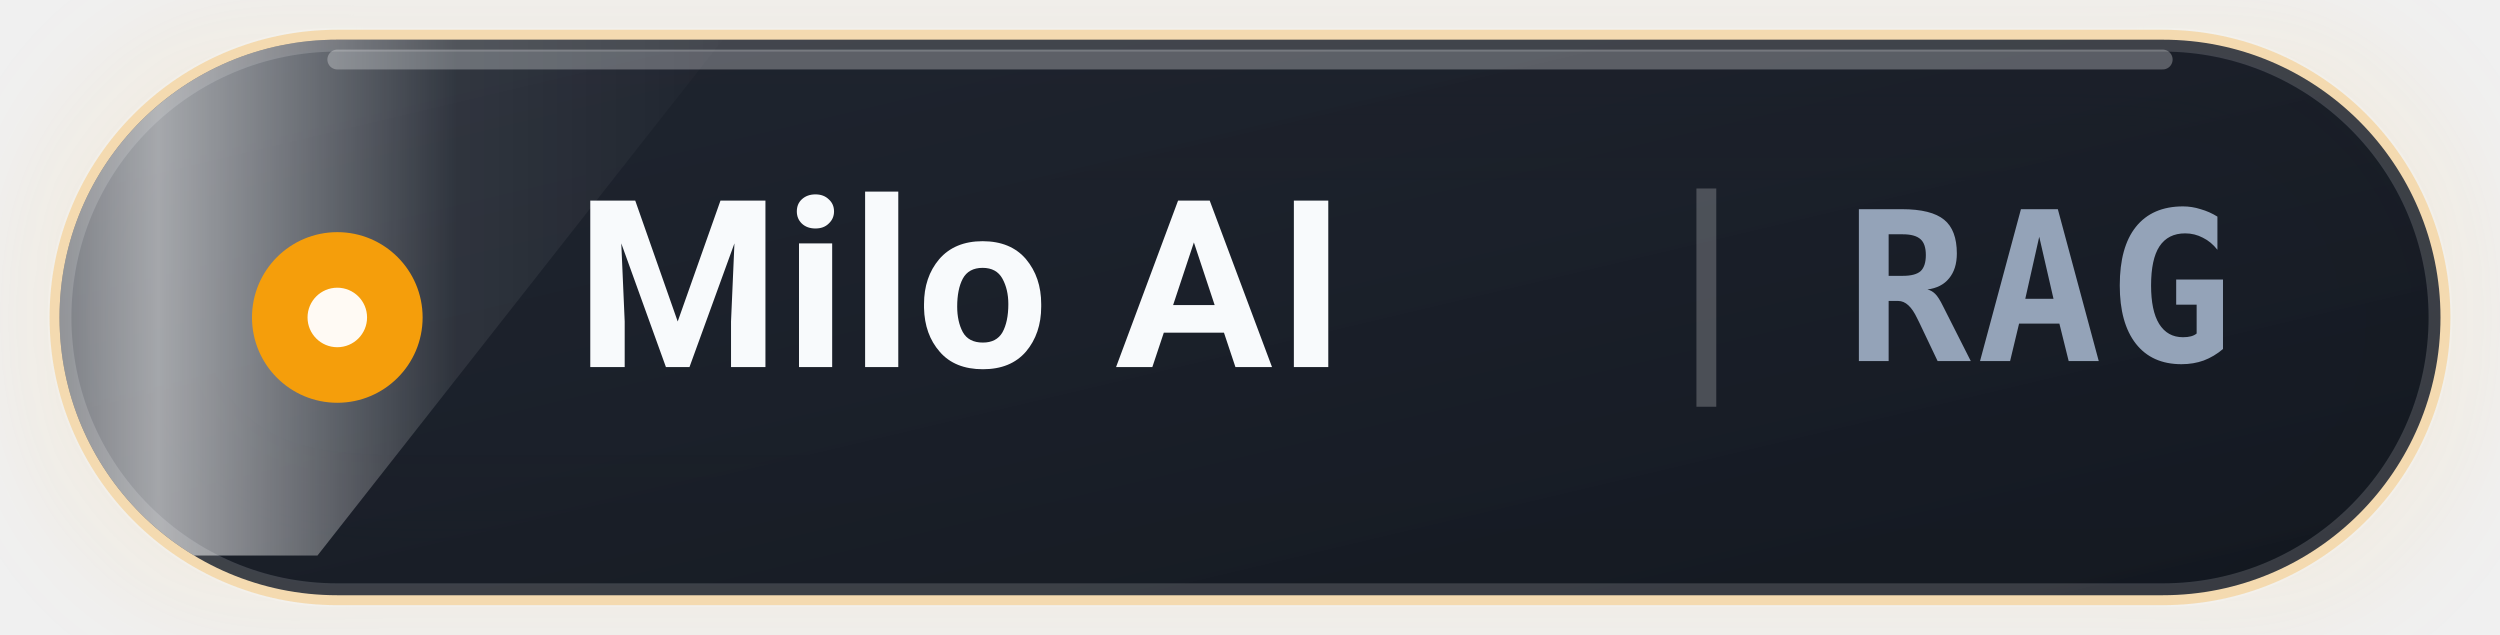
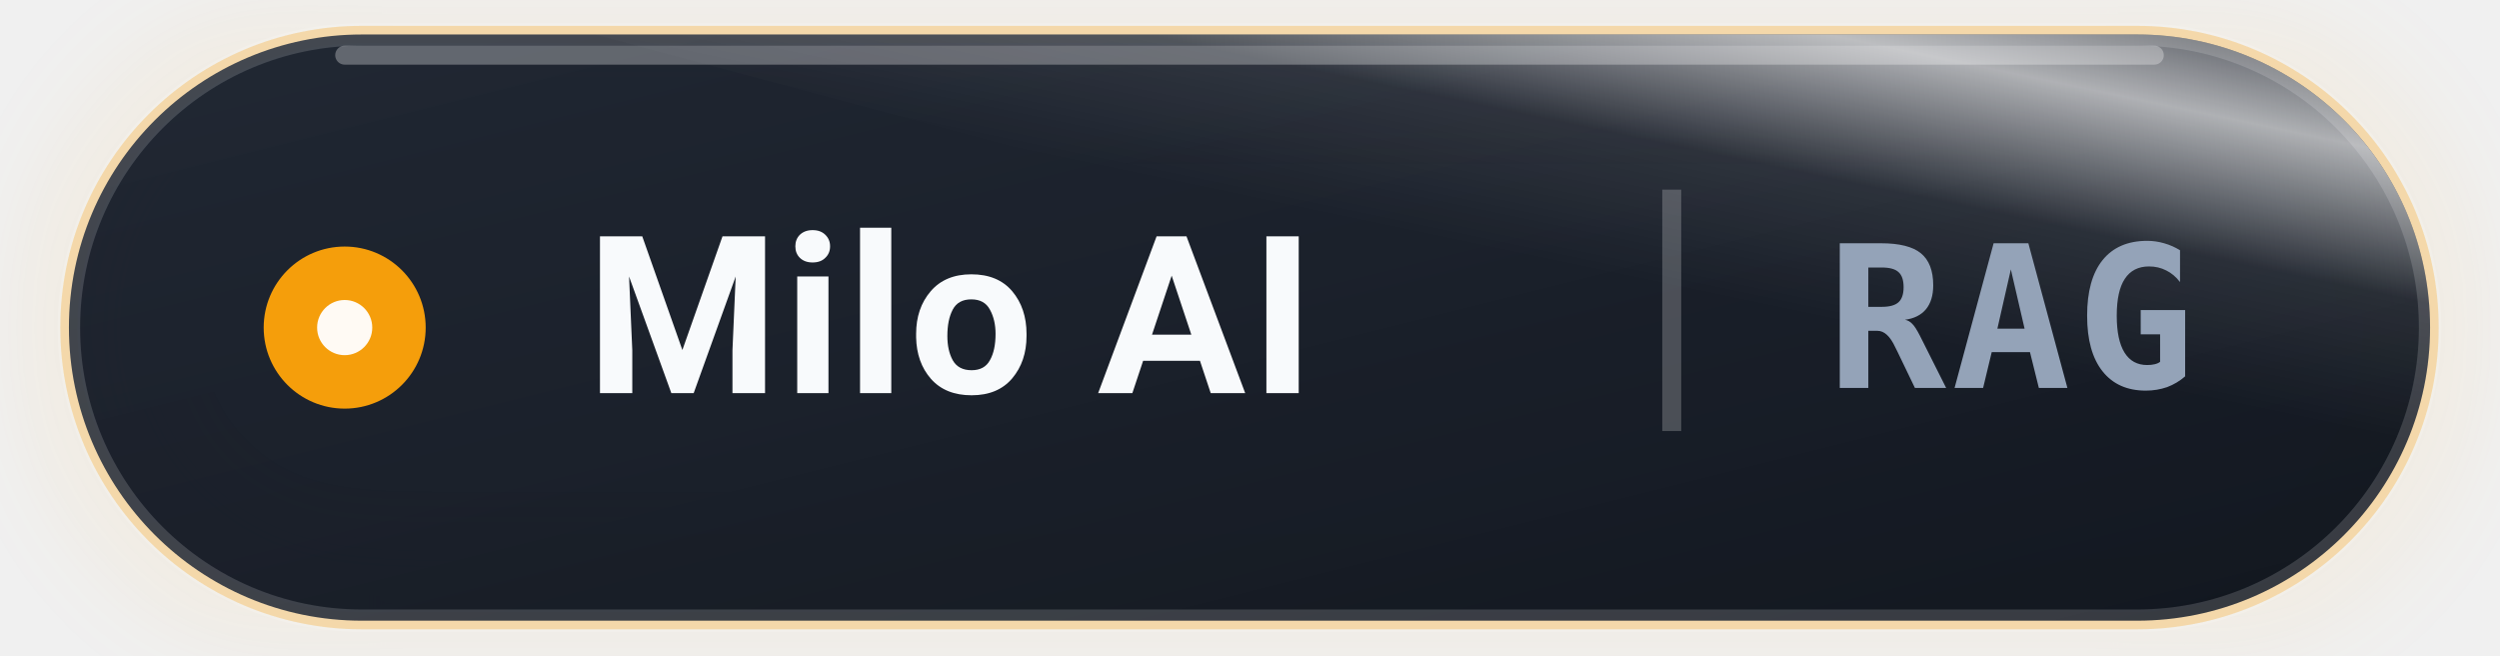
- <svg xmlns="http://www.w3.org/2000/svg" width="126" height="32" viewBox="0 0 126 32" fill="none">
+ <svg xmlns="http://www.w3.org/2000/svg" width="145" height="38" viewBox="0 0 145 38" fill="none">
  <defs>
    <linearGradient id="bg_milo" x1="0%" y1="0%" x2="100%" y2="100%">
-       <stop offset="0%" stop-color="#181E29" stop-opacity="0.96" />
-       <stop offset="100%" stop-color="#0E131C" stop-opacity="0.98" />
+       <stop offset="0%" stop-color="#19202C" stop-opacity="0.96" />
+       <stop offset="100%" stop-color="#0D121B" stop-opacity="0.98" />
    </linearGradient>
-     <linearGradient id="sheen_milo" x1="0%" y1="0%" x2="100%" y2="0%">
+     <linearGradient id="sheen_v_milo" x1="0%" y1="0%" x2="40%" y2="100%">
      <stop offset="0%" stop-color="#FFFFFF" stop-opacity="0" />
      <stop offset="25%" stop-color="#FFFFFF" stop-opacity="0.08" />
-       <stop offset="50%" stop-color="#FFFFFF" stop-opacity="0.6" />
+       <stop offset="50%" stop-color="#FFFFFF" stop-opacity="0.65" />
      <stop offset="75%" stop-color="#FFFFFF" stop-opacity="0.08" />
      <stop offset="100%" stop-color="#FFFFFF" stop-opacity="0" />
    </linearGradient>
    <filter id="aura_milo" x="-30%" y="-30%" width="160%" height="160%">
-       <feGaussianBlur stdDeviation="3" result="blur" />
+       <feGaussianBlur stdDeviation="3.2" result="blur" />
      <feMerge>
        <feMergeNode in="blur" />
        <feMergeNode in="SourceGraphic" />
      </feMerge>
    </filter>
    <clipPath id="clip_milo">
-       <rect x="3" y="2" width="120" height="28" rx="14" />
+       <rect x="4" y="2" width="137" height="34" rx="17" />
    </clipPath>
    <style>
-       @keyframes sweep_milo {
-         0% { transform: translateX(-70px); opacity: 0; }
-         12% { opacity: 1; }
-         48% { transform: translateX(176px); opacity: 1; }
-         52%, 100% { transform: translateX(176px); opacity: 0; }
+       @keyframes sweep_down_milo {
+         0% {
+           transform: translateY(-45px) rotate(15deg);
+           opacity: 0;
+         }
+         12% {
+           opacity: 1;
+         }
+         45% {
+           transform: translateY(69px) rotate(15deg);
+           opacity: 1;
+         }
+         50%, 100% {
+           transform: translateY(69px) rotate(15deg);
+           opacity: 0;
+         }
      }
-       @keyframes border_milo {
+       @keyframes aura_pulse_milo {
        0%, 100% { stroke: rgba(255, 255, 255, 0.16); stroke-width: 1.2px; }
-         50% { stroke: #F59E0B; stroke-width: 1.6px; }
+         50% { stroke: #F59E0B; stroke-width: 1.8px; }
      }
-       @keyframes gem_milo {
-         0%, 100% { transform: scale(0.92); transform-origin: 17px 16px; }
-         50% { transform: scale(1.18); transform-origin: 17px 16px; }
+       @keyframes gem_pulse_milo {
+         0%, 100% { transform: scale(0.92); transform-origin: 20px 19px; }
+         50% { transform: scale(1.18); transform-origin: 20px 19px; }
      }
-       @keyframes spec_milo {
+       @keyframes spec_glow_milo {
        0%, 100% { fill: #94A3B8; }
        50% { fill: #F59E0B; }
      }

-       .sheen-beam {
-         animation: sweep_milo 3.2s infinite cubic-bezier(0.25, 1, 0.5, 1);
+       .sheen-down {
+         animation: sweep_down_milo 3.8s infinite cubic-bezier(0.22, 1, 0.36, 1);
+         animation-delay: 2.9s;
      }
      .capsule-border {
-         animation: border_milo 3.2s infinite ease-in-out;
+         animation: aura_pulse_milo 3.8s infinite ease-in-out;
+         animation-delay: 2.9s;
      }
      .gem-pulse {
-         animation: gem_milo 2.2s infinite ease-in-out;
+         animation: gem_pulse_milo 2.2s infinite ease-in-out;
      }
-       .spec-glow {
-         animation: spec_milo 3.2s infinite ease-in-out;
+       .spec-text {
+         animation: spec_glow_milo 3.8s infinite ease-in-out;
+         animation-delay: 2.9s;
      }
    </style>
  </defs>
-   <rect x="3" y="2" width="120" height="28" rx="14" fill="none" stroke="#F59E0B" opacity="0.35" filter="url(#aura_milo)">
-     <animate attributeName="opacity" values="0.15;0.7;0.15" dur="3.2s" repeatCount="indefinite" />
-     <animate attributeName="stroke-width" values="1;2.4;1" dur="3.2s" repeatCount="indefinite" />
+   <rect x="4" y="2" width="137" height="34" rx="17" fill="none" stroke="#F59E0B" opacity="0.38" filter="url(#aura_milo)">
+     <animate attributeName="opacity" values="0.15;0.7;0.15" dur="3.8s" begin="2.9s" repeatCount="indefinite" />
+     <animate attributeName="stroke-width" values="1;2.6;1" dur="3.8s" begin="2.9s" repeatCount="indefinite" />
  </rect>
-   <rect x="3" y="2" width="120" height="28" rx="14" fill="url(#bg_milo)" />
-   <rect class="capsule-border" x="3" y="2" width="120" height="28" rx="14" fill="none" stroke="rgba(255,255,255,0.16)" stroke-width="1.2">
-     <animate attributeName="stroke" values="rgba(255,255,255,0.16);#F59E0B;rgba(255,255,255,0.16)" dur="3.2s" repeatCount="indefinite" />
-     <animate attributeName="stroke-width" values="1.2;1.6;1.2" dur="3.2s" repeatCount="indefinite" />
+   <rect x="4" y="2" width="137" height="34" rx="17" fill="url(#bg_milo)" />
+   <rect class="capsule-border" x="4" y="2" width="137" height="34" rx="17" fill="none" stroke="rgba(255,255,255,0.16)" stroke-width="1.3">
+     <animate attributeName="stroke" values="rgba(255,255,255,0.16);#F59E0B;rgba(255,255,255,0.16)" dur="3.8s" begin="2.9s" repeatCount="indefinite" />
+     <animate attributeName="stroke-width" values="1.2;1.8;1.2" dur="3.8s" begin="2.9s" repeatCount="indefinite" />
  </rect>
-   <path d="M 17 3 L 109 3" stroke="rgba(255, 255, 255, 0.28)" stroke-width="1" stroke-linecap="round" />
+   <path d="M 20 3.2 L 125 3.2" stroke="rgba(255, 255, 255, 0.3)" stroke-width="1.1" stroke-linecap="round" />
  <g clip-path="url(#clip_milo)">
-     <polygon class="sheen-beam" points="0,0 38,0 16,28 -22,28" fill="url(#sheen_milo)">
-       <animateTransform attributeName="transform" type="translate" from="-70 0" to="176 0" dur="3.2s" repeatCount="indefinite" />
-     </polygon>
+     <rect class="sheen-down" x="-20" y="-35" width="205" height="28" fill="url(#sheen_v_milo)" transform="rotate(15)">
+       <animateTransform attributeName="transform" type="translate" from="0 -50" to="0 79" dur="3.8s" begin="2.9s" repeatCount="indefinite" />
+     </rect>
  </g>
-   <circle cx="17" cy="16" r="3.8" fill="none" stroke="#F59E0B">
-     <animate attributeName="r" values="3.8;8.5;11.5" dur="2.2s" repeatCount="indefinite" />
-     <animate attributeName="opacity" values="0.85;0.3;0" dur="2.2s" repeatCount="indefinite" />
-     <animate attributeName="stroke-width" values="1.5;1;0.2" dur="2.2s" repeatCount="indefinite" />
+   <circle cx="20" cy="19" r="4.2" fill="none" stroke="#F59E0B">
+     <animate attributeName="r" values="4.2;9.5;13" dur="2.2s" repeatCount="indefinite" />
+     <animate attributeName="opacity" values="0.85;0.25;0" dur="2.2s" repeatCount="indefinite" />
+     <animate attributeName="stroke-width" values="1.6;1;0.2" dur="2.2s" repeatCount="indefinite" />
  </circle>
-   <circle class="gem-pulse" cx="17" cy="16" r="3.8" fill="#F59E0B">
-     <animate attributeName="r" values="3.5;4.3;3.5" dur="2.2s" repeatCount="indefinite" />
+   <circle class="gem-pulse" cx="20" cy="19" r="4.2" fill="#F59E0B">
+     <animate attributeName="r" values="3.8;4.8;3.8" dur="2.2s" repeatCount="indefinite" />
  </circle>
-   <circle cx="17" cy="16" r="1.5" fill="#FFFFFF" opacity="0.95" />
-   <text x="29" y="18.5" font-family="-apple-system, BlinkMacSystemFont, 'Segoe UI', Roboto, 'Plus Jakarta Sans', sans-serif" font-size="11.8" font-weight="700" fill="#F8FAFC" letter-spacing="0.2px">Milo AI</text>
-   <line x1="86" y1="9.5" x2="86" y2="20.5" stroke="rgba(255, 255, 255, 0.22)" stroke-width="1" />
-   <text class="spec-glow" x="93" y="18.2" font-family="'JetBrains Mono', Consolas, Monaco, monospace" font-size="10.5" font-weight="700" fill="#94A3B8" letter-spacing="0.3px">
+   <circle cx="20" cy="19" r="1.6" fill="#FFFFFF" opacity="0.95" />
+   <text x="34" y="22.8" font-family="-apple-system, BlinkMacSystemFont, 'Segoe UI', Roboto, 'Plus Jakarta Sans', sans-serif" font-size="12.8" font-weight="700" fill="#F8FAFC" letter-spacing="0.25px">Milo AI</text>
+   <line x1="97" y1="11" x2="97" y2="25" stroke="rgba(255, 255, 255, 0.22)" stroke-width="1.1" />
+   <text class="spec-text" x="106" y="22.5" font-family="'JetBrains Mono', Consolas, Monaco, monospace" font-size="11.5" font-weight="700" fill="#94A3B8" letter-spacing="0.3px">
    RAG
-     <animate attributeName="fill" values="#94A3B8;#F59E0B;#94A3B8" dur="3.2s" repeatCount="indefinite" />
+     <animate attributeName="fill" values="#94A3B8;#F59E0B;#94A3B8" dur="3.8s" begin="2.9s" repeatCount="indefinite" />
  </text>
</svg>
